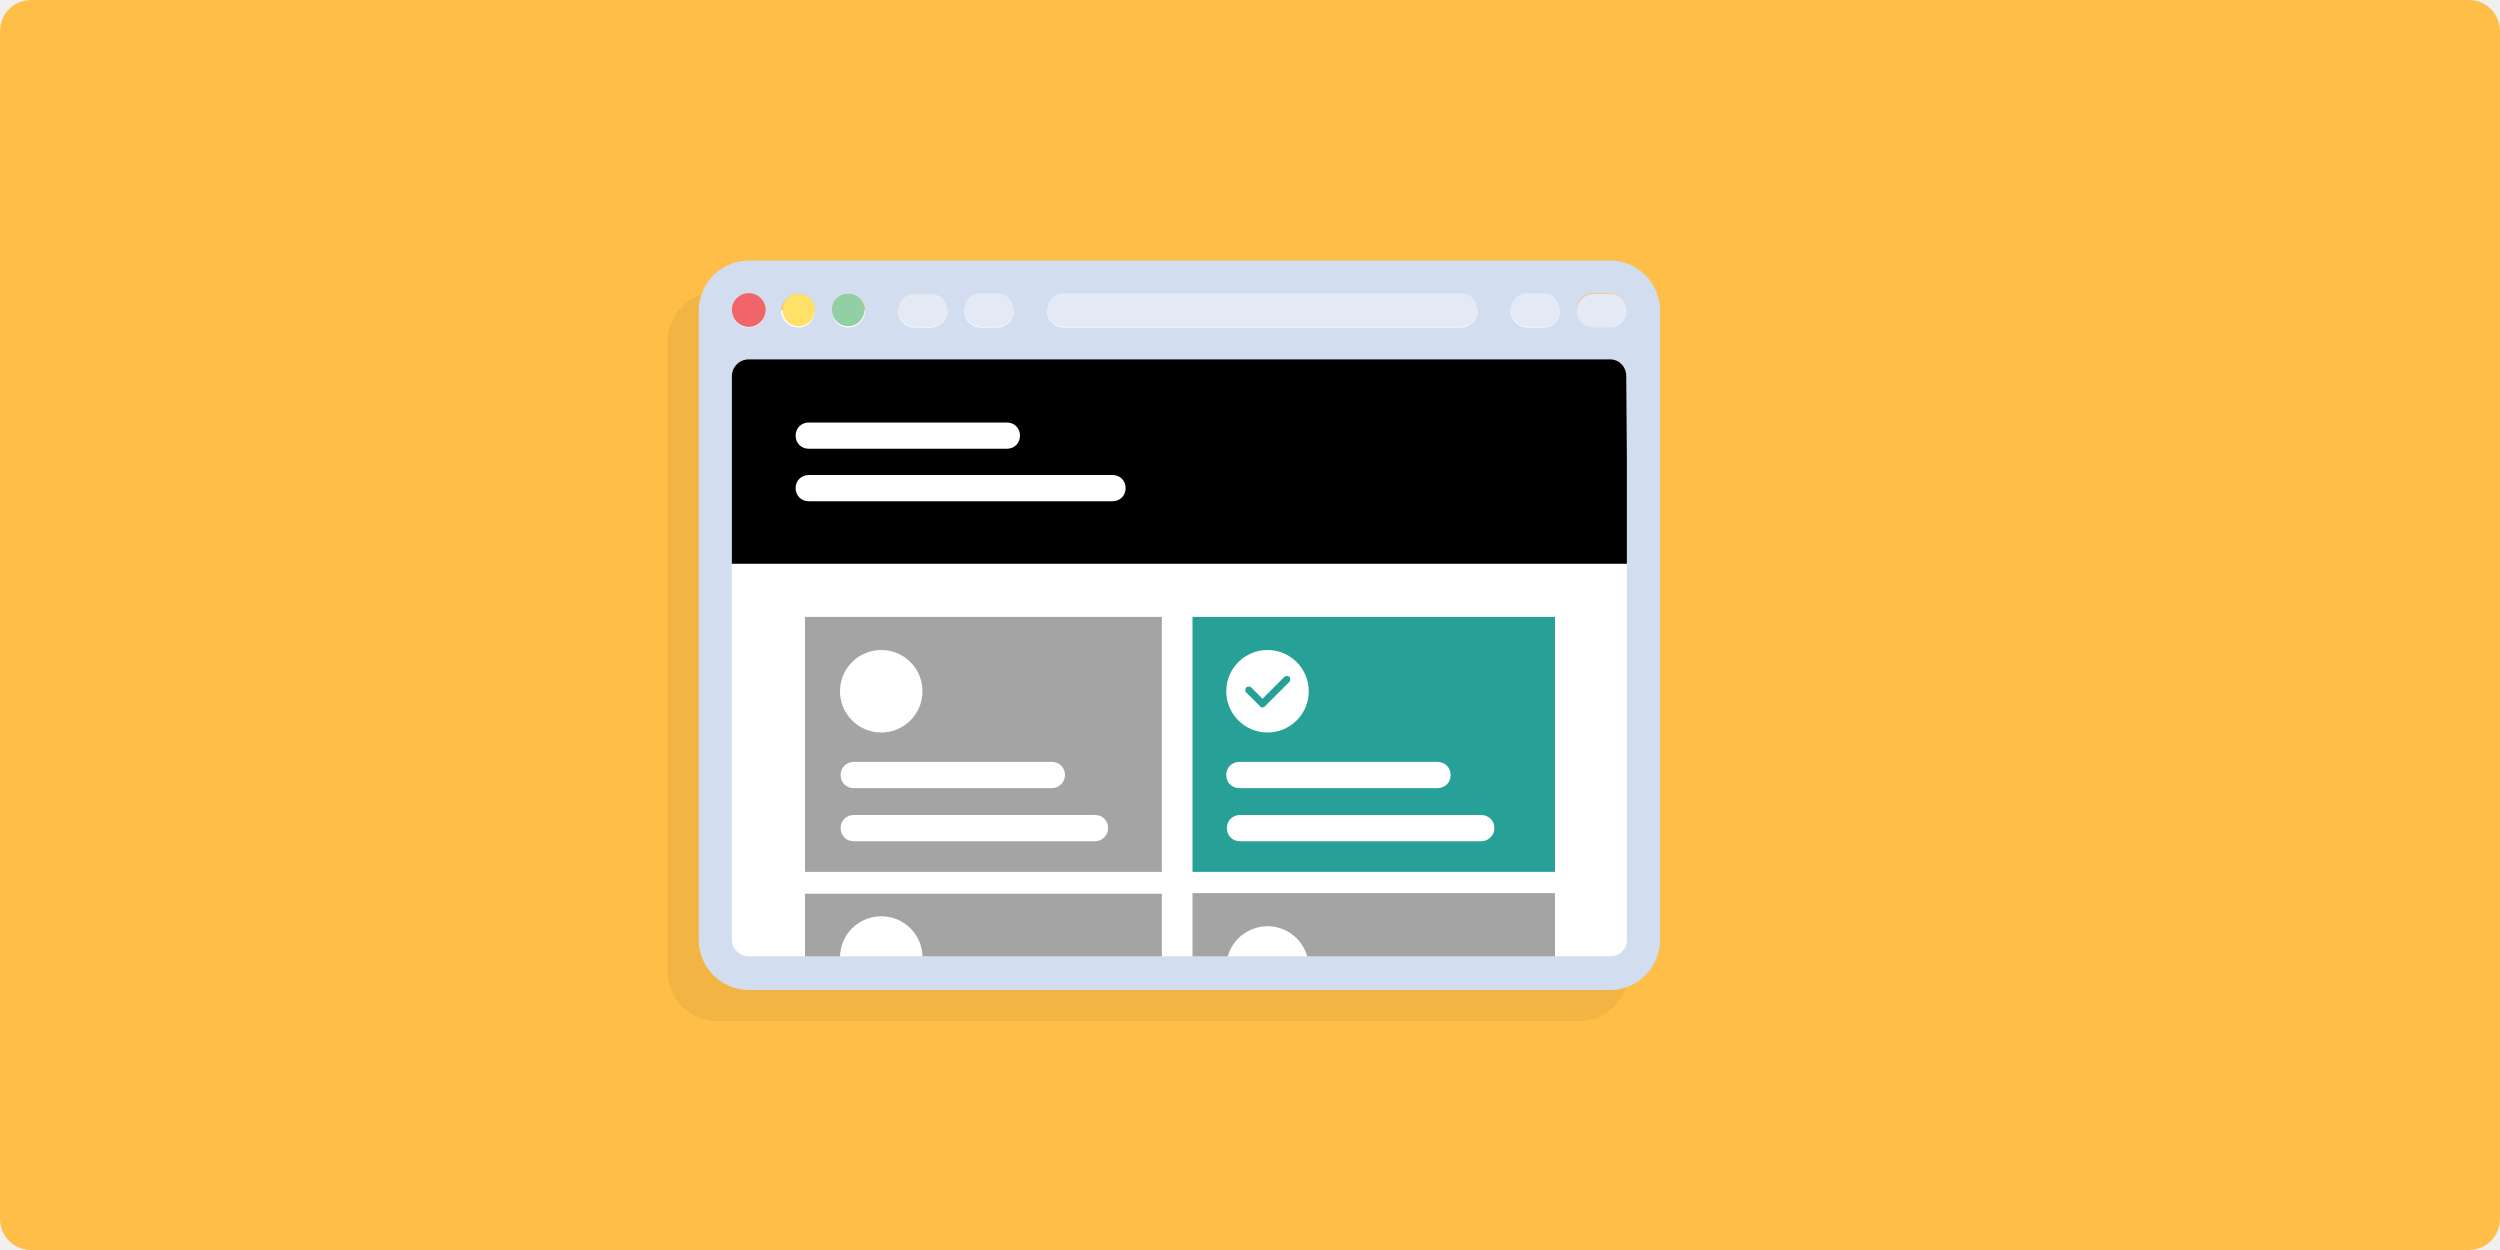
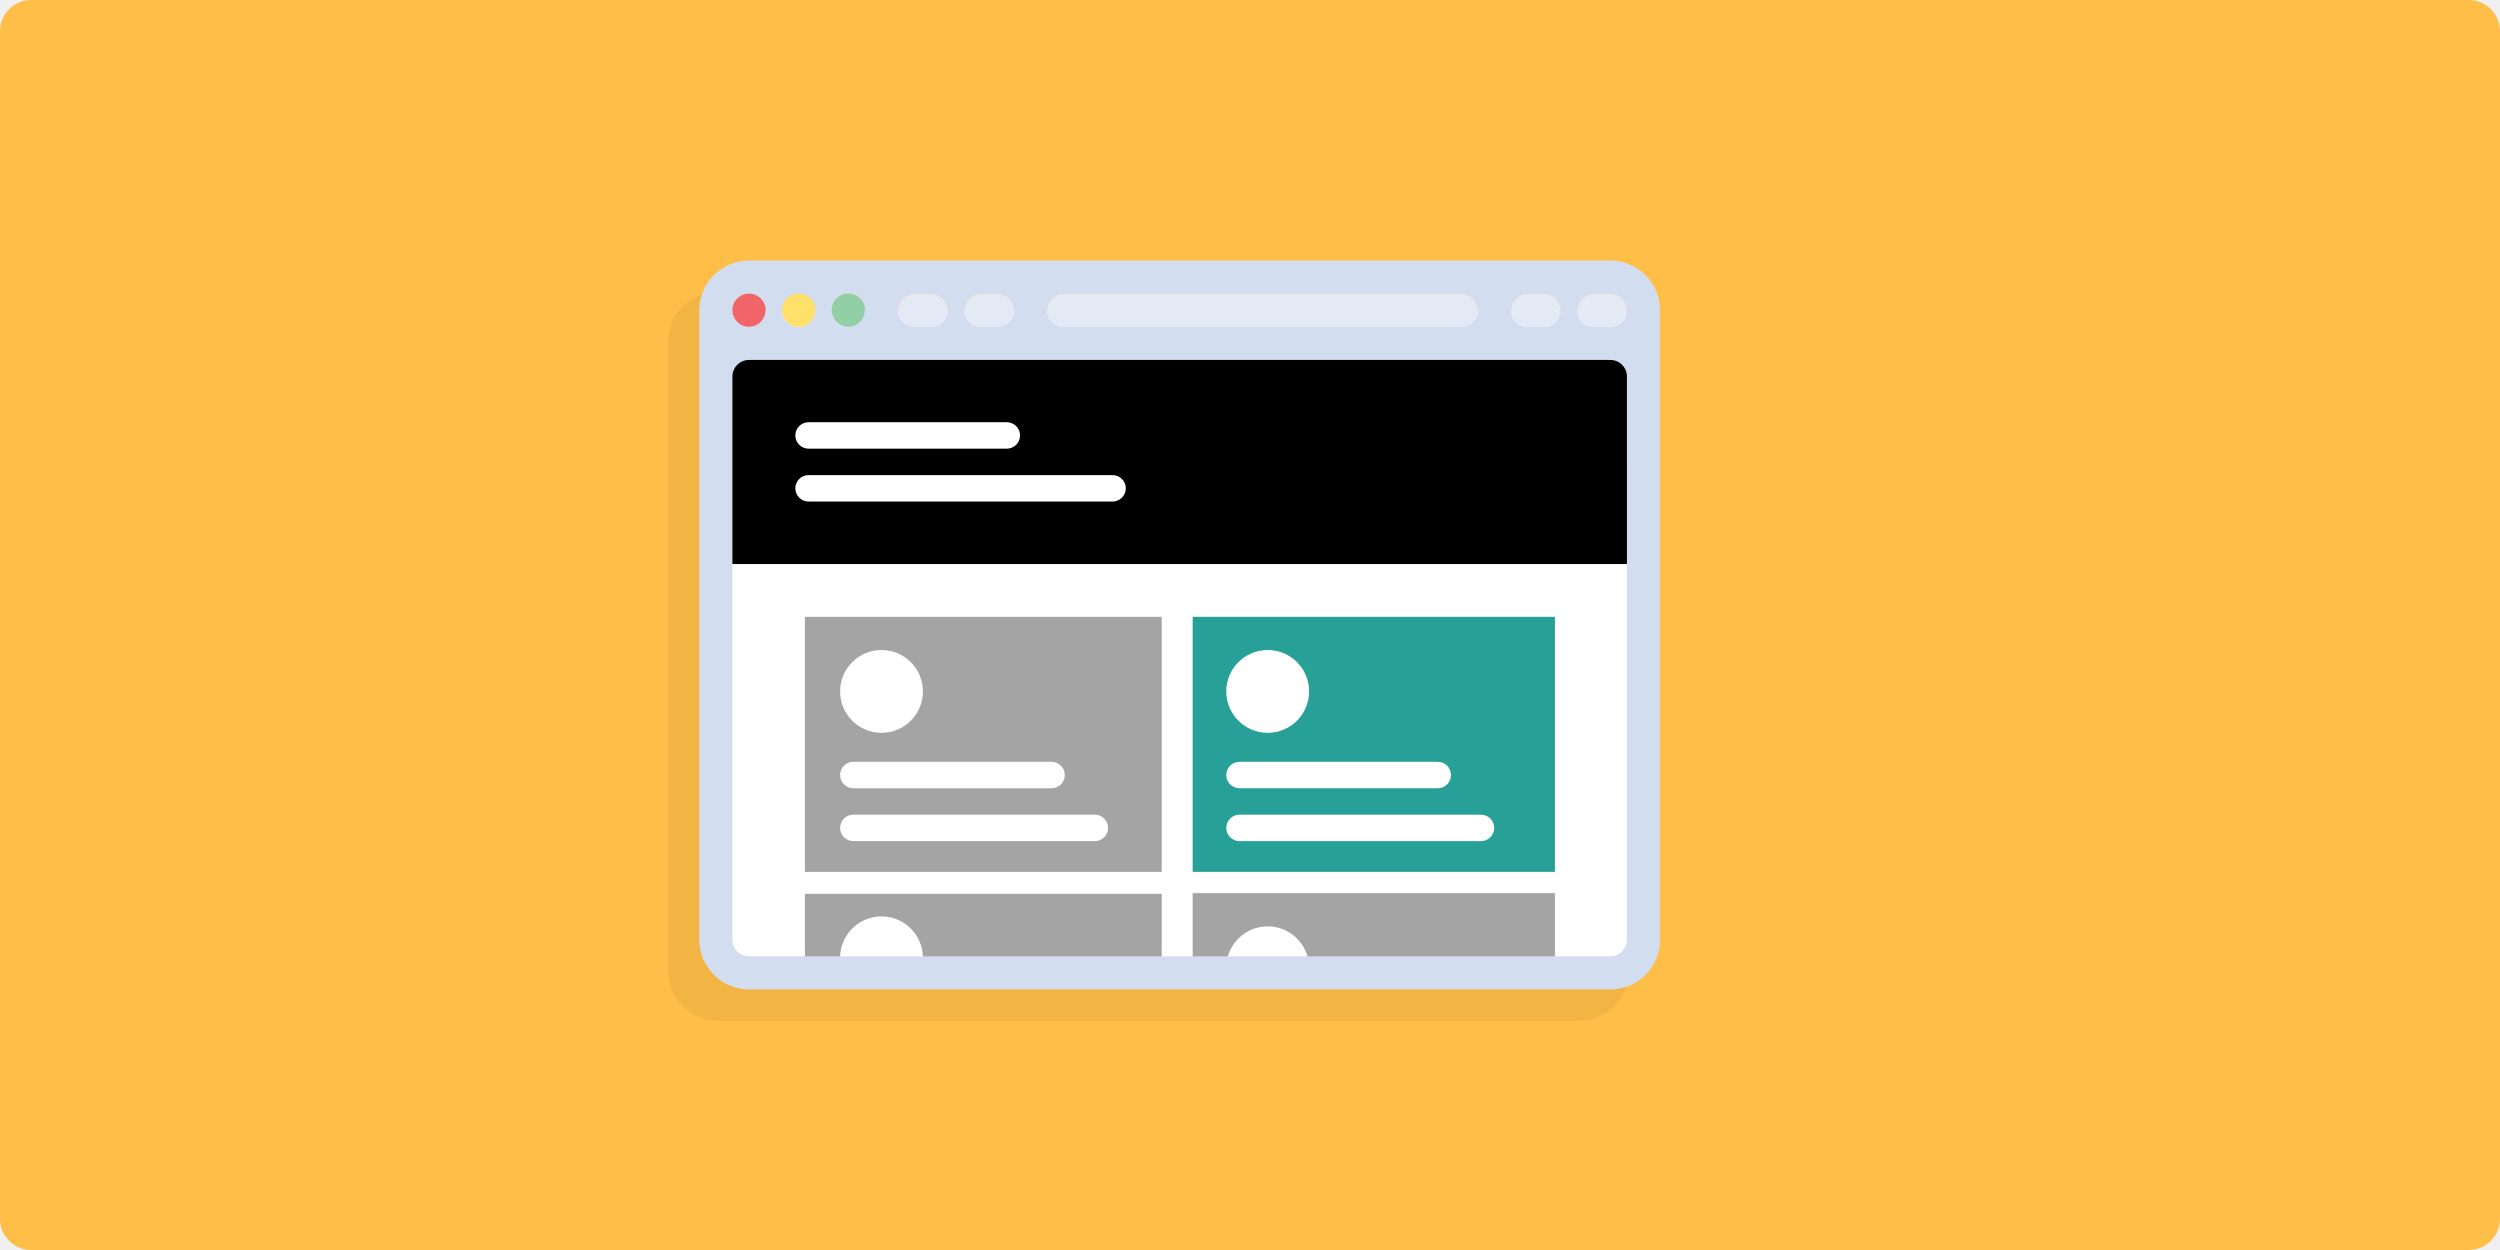
- <svg xmlns="http://www.w3.org/2000/svg" version="1.1" id="Layer_1" x="0px" y="0px" viewBox="0 0 400 200" style="enable-background:new 0 0 400 200;" xml:space="preserve">
-   <style type="text/css">
- 	.st0{fill:#FEBE47;}
- 	.st1{opacity:5.000000e-02;enable-background:new    ;}
- 	.st2{fill:#FFFFFF;}
- 	.st3{fill:#A5A4A4;}
- 	.st4{fill:#27A197;}
- 	.st5{fill:#D3DDF0;}
- 	.st6{fill:#F1656A;}
- 	.st7{fill:#FFE169;}
- 	.st8{fill:#91CFA5;}
- 	.st9{fill:#E4E9F6;}
- </style>
-   <g>
-     <path class="st0" d="M400,195c0,2.8-2.2,5-5,5H5c-2.8,0-5-2.2-5-5V5c0-2.8,2.2-5,5-5h390c2.8,0,5,2.2,5,5V195z" />
-   </g>
-   <g>
-     <path class="st1" d="M252.7,46.7H114.8c-4.4,0-8,3.6-8,8v100.7c0,4.4,3.6,8,8,8h137.8c4.4,0,8-3.6,8-8V54.6   C260.6,50.3,257.1,46.7,252.7,46.7z" />
-     <rect x="114.8" y="49.6" class="st2" width="147" height="105.6" />
-   </g>
-   <g id="Layer_4">
-     <rect x="115.5" y="56.8" width="146.2" height="33.4" />
-     <path class="st2" d="M178,80.2h-48.6c-1.2,0-2.1-0.9-2.1-2.1s0.9-2.1,2.1-2.1H178c1.2,0,2.1,0.9,2.1,2.1S179.2,80.2,178,80.2z" />
-     <path class="st2" d="M161.1,71.8h-31.7c-1.2,0-2.1-0.9-2.1-2.1s0.9-2.1,2.1-2.1h31.7c1.2,0,2.1,0.9,2.1,2.1S162.3,71.8,161.1,71.8z   " />
-     <rect x="128.8" y="98.7" class="st3" width="57.1" height="40.8" />
-     <rect x="128.8" y="143" class="st3" width="57.1" height="12.5" />
-     <g>
-       <path class="st2" d="M134.4,153.2c0-3.7,3-6.6,6.6-6.6c3.7,0,6.6,3,6.6,6.6" />
-     </g>
-     <g>
-       <circle class="st2" cx="141" cy="110.6" r="6.6" />
-     </g>
-     <path class="st2" d="M175.2,134.6h-38.6c-1.2,0-2.1-0.9-2.1-2.1s0.9-2.1,2.1-2.1h38.6c1.2,0,2.1,0.9,2.1,2.1   S176.3,134.6,175.2,134.6z" />
-     <path class="st2" d="M168.3,126.1h-31.7c-1.2,0-2.1-0.9-2.1-2.1s0.9-2.1,2.1-2.1h31.7c1.2,0,2.1,0.9,2.1,2.1   S169.4,126.1,168.3,126.1z" />
-     <rect x="190.8" y="98.7" class="st4" width="58" height="40.8" />
-     <g>
-       <circle class="st2" cx="202.8" cy="110.6" r="6.6" />
-     </g>
-     <path class="st2" d="M237,134.6h-38.6c-1.2,0-2.1-0.9-2.1-2.1s0.9-2.1,2.1-2.1H237c1.2,0,2.1,0.9,2.1,2.1S238.1,134.6,237,134.6z" />
-     <path class="st2" d="M230,126.1h-31.7c-1.2,0-2.1-0.9-2.1-2.1s0.9-2.1,2.1-2.1H230c1.2,0,2.1,0.9,2.1,2.1S231.2,126.1,230,126.1z" />
-     <rect x="190.8" y="142.9" class="st3" width="58" height="13.1" />
-     <g>
-       <path class="st2" d="M196.2,154.8c0-3.7,3-6.6,6.6-6.6c3.7,0,6.6,3,6.6,6.6" />
-     </g>
-     <path class="st4" d="M206.3,108.3c-0.2-0.2-0.6-0.2-0.8,0l-3.5,3.5l-1.8-1.8c-0.2-0.2-0.6-0.2-0.8,0c-0.2,0.2-0.2,0.6,0,0.8   l2.2,2.2c0.1,0.1,0.2,0.2,0.4,0.2c0.1,0,0.3-0.1,0.4-0.2l3.9-3.9C206.5,108.9,206.5,108.5,206.3,108.3z" />
-   </g>
-   <g id="Layer_3">
-     <g>
-       <path class="st5" d="M257.7,41.7H119.8c-4.4,0-8,3.6-8,8v100.7c0,4.4,3.6,8,8,8h137.8c4.4,0,8-3.6,8-8V49.6    C265.6,45.3,262,41.7,257.7,41.7z M244.4,47h2.6c1.5,0,2.6,1.2,2.6,2.7c0,1.5-1.2,2.7-2.6,2.7h-2.6c-1.5,0-2.7-1.2-2.7-2.7    C241.8,48.2,242.9,47,244.4,47z M170.2,47h63.6c1.5,0,2.6,1.2,2.6,2.7c0,1.5-1.2,2.7-2.6,2.7h-63.6c-1.5,0-2.7-1.2-2.7-2.7    C167.5,48.2,168.7,47,170.2,47z M156.9,47h2.7c1.5,0,2.6,1.2,2.6,2.7c0,1.5-1.2,2.7-2.6,2.7h-2.7c-1.5,0-2.6-1.2-2.6-2.7    C154.3,48.2,155.5,47,156.9,47z M146.3,47h2.7c1.5,0,2.6,1.2,2.6,2.7c0,1.5-1.2,2.7-2.6,2.7h-2.7c-1.5,0-2.6-1.2-2.6-2.7    C143.7,48.2,144.9,47,146.3,47z M135.7,47c1.5,0,2.7,1.2,2.7,2.7c0,1.5-1.2,2.7-2.7,2.7s-2.6-1.2-2.6-2.7    C133.1,48.2,134.3,47,135.7,47z M127.8,47c1.5,0,2.6,1.2,2.6,2.7c0,1.5-1.2,2.7-2.7,2.7c-1.5,0-2.7-1.2-2.7-2.7    C125.1,48.2,126.3,47,127.8,47z M119.8,47c1.5,0,2.7,1.2,2.7,2.7c0,1.5-1.2,2.7-2.7,2.7s-2.7-1.2-2.7-2.7    C117.2,48.2,118.4,47,119.8,47z M260.3,73.5v76.9c0,1.5-1.2,2.6-2.6,2.6H119.8c-1.5,0-2.7-1.2-2.7-2.6V73.5V60.2    c0-1.5,1.2-2.7,2.7-2.7h137.8c1.5,0,2.6,1.2,2.6,2.7L260.3,73.5L260.3,73.5z M257.7,52.3H255c-1.5,0-2.7-1.2-2.7-2.7    s1.2-2.7,2.7-2.7h2.6c1.5,0,2.6,1.2,2.6,2.7C260.3,51.1,259.1,52.3,257.7,52.3z" />
-       <circle class="st6" cx="119.8" cy="49.6" r="2.7" />
-       <circle class="st7" cx="127.8" cy="49.6" r="2.6" />
-       <circle class="st8" cx="135.7" cy="49.6" r="2.6" />
-       <g>
-         <path class="st9" d="M146.3,52.3h2.7c1.5,0,2.6-1.2,2.6-2.7S150.5,47,149,47h-2.7c-1.5,0-2.6,1.2-2.6,2.7     C143.7,51.1,144.9,52.3,146.3,52.3z" />
-         <path class="st9" d="M156.9,52.3h2.7c1.5,0,2.6-1.2,2.6-2.7s-1.2-2.7-2.6-2.7h-2.7c-1.5,0-2.6,1.2-2.6,2.7     C154.3,51.1,155.5,52.3,156.9,52.3z" />
-         <path class="st9" d="M244.4,52.3h2.6c1.5,0,2.6-1.2,2.6-2.7s-1.2-2.7-2.6-2.7h-2.6c-1.5,0-2.7,1.2-2.7,2.7     C241.8,51.1,242.9,52.3,244.4,52.3z" />
-         <path class="st9" d="M257.7,47H255c-1.5,0-2.7,1.2-2.7,2.7c0,1.5,1.2,2.7,2.7,2.7h2.6c1.5,0,2.6-1.2,2.6-2.7     C260.3,48.2,259.1,47,257.7,47z" />
-         <path class="st9" d="M170.2,52.3h63.6c1.5,0,2.6-1.2,2.6-2.7s-1.2-2.7-2.6-2.7h-63.6c-1.5,0-2.7,1.2-2.7,2.7     C167.5,51.1,168.7,52.3,170.2,52.3z" />
-       </g>
-     </g>
-   </g>
+ <svg xmlns="http://www.w3.org/2000/svg" width="400" height="200" viewBox="0 0 400 200" fill="none">
+   <path d="M400 195C400 197.762 397.762 200 395 200H5C2.239 200 0 197.762 0 195V5C0 2.239 2.239 0 5 0H395C397.762 0 400 2.239 400 5V195Z" fill="#FEBE47" />
+   <path opacity="0.05" d="M252.66 46.691H114.837C110.446 46.691 106.886 50.252 106.886 54.642V155.359C106.886 159.75 110.446 163.31 114.837 163.31H252.66C257.051 163.31 260.611 159.749 260.611 155.359V54.642C260.611 50.251 257.051 46.691 252.66 46.691Z" fill="black" />
+   <path d="M261.75 49.642H114.75V155.25H261.75V49.642Z" fill="white" />
+   <path d="M261.75 56.833H115.5V90.246H261.75V56.833Z" fill="black" />
+   <path d="M178.013 80.247H129.368C128.201 80.247 127.253 79.299 127.253 78.132C127.253 76.965 128.201 76.017 129.368 76.017H178.013C179.18 76.017 180.128 76.965 180.128 78.132C180.128 79.299 179.181 80.247 178.013 80.247Z" fill="white" />
+   <path d="M161.094 71.787H129.369C128.202 71.787 127.254 70.84 127.254 69.672C127.254 68.504 128.202 67.557 129.369 67.557H161.094C162.261 67.557 163.209 68.505 163.209 69.672C163.209 70.839 162.261 71.787 161.094 71.787Z" fill="white" />
+   <path d="M185.875 98.69H128.788V139.5H185.875V98.69Z" fill="#A5A4A4" />
+   <path d="M185.875 143.005H128.788V155.526H185.875V143.005Z" fill="#A5A4A4" />
+   <path d="M134.415 153.249C134.415 149.59 137.382 146.623 141.042 146.623C144.7 146.623 147.667 149.59 147.667 153.249" fill="white" />
+   <path d="M141.042 117.253C144.701 117.253 147.668 114.286 147.668 110.627C147.668 106.968 144.701 104.001 141.042 104.001C137.383 104.001 134.416 106.968 134.416 110.627C134.416 114.286 137.383 117.253 141.042 117.253Z" fill="white" />
+   <path d="M175.175 134.579H136.53C135.363 134.579 134.415 133.632 134.415 132.465C134.415 131.298 135.363 130.35 136.53 130.35H175.175C176.342 130.35 177.289 131.298 177.289 132.465C177.289 133.632 176.342 134.579 175.175 134.579Z" fill="white" />
+   <path d="M168.255 126.12H136.53C135.363 126.12 134.415 125.173 134.415 124.005C134.415 122.837 135.363 121.89 136.53 121.89H168.255C169.422 121.89 170.37 122.837 170.37 124.005C170.37 125.173 169.422 126.12 168.255 126.12Z" fill="white" />
+   <path d="M248.787 98.689H190.826V139.5H248.787V98.689Z" fill="#27A197" />
+   <path d="M202.83 117.253C206.489 117.253 209.456 114.286 209.456 110.627C209.456 106.968 206.489 104.001 202.83 104.001C199.171 104.001 196.204 106.968 196.204 110.627C196.204 114.286 199.171 117.253 202.83 117.253Z" fill="white" />
+   <path d="M236.963 134.579H198.318C197.151 134.579 196.203 133.632 196.203 132.465C196.203 131.298 197.151 130.35 198.318 130.35H236.963C238.13 130.35 239.077 131.298 239.077 132.465C239.077 133.632 238.13 134.579 236.963 134.579Z" fill="white" />
+   <path d="M230.043 126.12H198.318C197.151 126.12 196.203 125.173 196.203 124.005C196.203 122.837 197.151 121.89 198.318 121.89H230.043C231.21 121.89 232.157 122.837 232.157 124.005C232.157 125.173 231.21 126.12 230.043 126.12Z" fill="white" />
+   <path d="M248.787 142.905H190.827V156.009H248.787V142.905Z" fill="#A5A4A4" />
+   <path d="M196.204 154.843C196.204 151.184 199.171 148.217 202.83 148.217C206.488 148.217 209.455 151.184 209.455 154.843" fill="white" />
+   <path d="M257.659 41.69H119.837C115.446 41.69 111.886 45.251 111.886 49.641V150.358C111.886 154.749 115.446 158.309 119.837 158.309H257.659C262.05 158.309 265.61 154.748 265.61 150.358V49.642C265.61 45.251 262.05 41.69 257.659 41.69ZM244.407 46.991H247.057C248.521 46.991 249.707 48.179 249.707 49.641C249.707 51.106 248.52 52.291 247.057 52.291H244.407C242.943 52.291 241.756 51.105 241.756 49.641C241.757 48.179 242.943 46.991 244.407 46.991ZM170.195 46.991H233.805C235.269 46.991 236.455 48.179 236.455 49.641C236.455 51.106 235.268 52.291 233.805 52.291H170.195C168.731 52.291 167.544 51.105 167.544 49.641C167.544 48.179 168.731 46.991 170.195 46.991ZM156.943 46.991H159.594C161.057 46.991 162.244 48.179 162.244 49.641C162.244 51.106 161.057 52.291 159.594 52.291H156.943C155.479 52.291 154.293 51.105 154.293 49.641C154.292 48.179 155.479 46.991 156.943 46.991ZM146.341 46.991H148.992C150.455 46.991 151.642 48.179 151.642 49.641C151.642 51.106 150.455 52.291 148.992 52.291H146.341C144.877 52.291 143.691 51.105 143.691 49.641C143.691 48.179 144.877 46.991 146.341 46.991ZM135.739 46.991C137.203 46.991 138.39 48.179 138.39 49.641C138.39 51.106 137.203 52.291 135.739 52.291C134.275 52.291 133.089 51.105 133.089 49.641C133.089 48.179 134.275 46.991 135.739 46.991ZM127.789 46.991C129.252 46.991 130.439 48.179 130.439 49.641C130.439 51.106 129.252 52.291 127.789 52.291C126.325 52.291 125.138 51.105 125.138 49.641C125.138 48.179 126.324 46.991 127.789 46.991ZM119.837 46.991C121.301 46.991 122.488 48.179 122.488 49.641C122.488 51.106 121.301 52.291 119.837 52.291C118.373 52.291 117.187 51.105 117.187 49.641C117.187 48.179 118.373 46.991 119.837 46.991ZM260.31 73.495V150.358C260.31 151.822 259.123 153.008 257.66 153.008H119.837C118.373 153.008 117.187 151.821 117.187 150.358V73.495V60.243C117.187 58.78 118.374 57.593 119.837 57.593H257.659C259.123 57.593 260.309 58.781 260.309 60.243V73.495H260.31ZM257.659 52.292H255.009C253.545 52.292 252.358 51.105 252.358 49.642C252.358 48.179 253.546 46.992 255.009 46.992H257.659C259.123 46.992 260.309 48.18 260.309 49.642C260.31 51.106 259.123 52.292 257.659 52.292Z" fill="#D3DDF0" />
+   <path d="M119.837 52.292C121.301 52.292 122.487 51.106 122.487 49.642C122.487 48.178 121.301 46.992 119.837 46.992C118.373 46.992 117.187 48.178 117.187 49.642C117.187 51.106 118.373 52.292 119.837 52.292Z" fill="#F1656A" />
+   <path d="M127.789 52.292C129.253 52.292 130.439 51.106 130.439 49.642C130.439 48.178 129.253 46.992 127.789 46.992C126.325 46.992 125.139 48.178 125.139 49.642C125.139 51.106 126.325 52.292 127.789 52.292Z" fill="#FFE169" />
+   <path d="M135.739 52.292C137.203 52.292 138.389 51.106 138.389 49.642C138.389 48.178 137.203 46.992 135.739 46.992C134.275 46.992 133.089 48.178 133.089 49.642C133.089 51.106 134.275 52.292 135.739 52.292Z" fill="#91CFA5" />
+   <path d="M146.341 52.292H148.992C150.455 52.292 151.642 51.105 151.642 49.642C151.642 48.179 150.455 46.992 148.992 46.992H146.341C144.877 46.992 143.691 48.18 143.691 49.642C143.691 51.106 144.877 52.292 146.341 52.292Z" fill="#E4E9F6" />
+   <path d="M156.943 52.292H159.594C161.057 52.292 162.244 51.105 162.244 49.642C162.244 48.179 161.057 46.992 159.594 46.992H156.943C155.479 46.992 154.293 48.18 154.293 49.642C154.292 51.106 155.479 52.292 156.943 52.292Z" fill="#E4E9F6" />
+   <path d="M244.407 52.292H247.057C248.521 52.292 249.707 51.105 249.707 49.642C249.707 48.179 248.52 46.992 247.057 46.992H244.407C242.943 46.992 241.756 48.18 241.756 49.642C241.757 51.106 242.943 52.292 244.407 52.292Z" fill="#E4E9F6" />
+   <path d="M257.659 46.991H255.009C253.545 46.991 252.358 48.179 252.358 49.641C252.358 51.106 253.546 52.291 255.009 52.291H257.659C259.123 52.291 260.309 51.105 260.309 49.641C260.31 48.179 259.123 46.991 257.659 46.991Z" fill="#E4E9F6" />
+   <path d="M170.195 52.292H233.805C235.269 52.292 236.455 51.105 236.455 49.642C236.455 48.179 235.268 46.992 233.805 46.992H170.195C168.731 46.992 167.544 48.18 167.544 49.642C167.544 51.106 168.731 52.292 170.195 52.292Z" fill="#E4E9F6" />
</svg>
